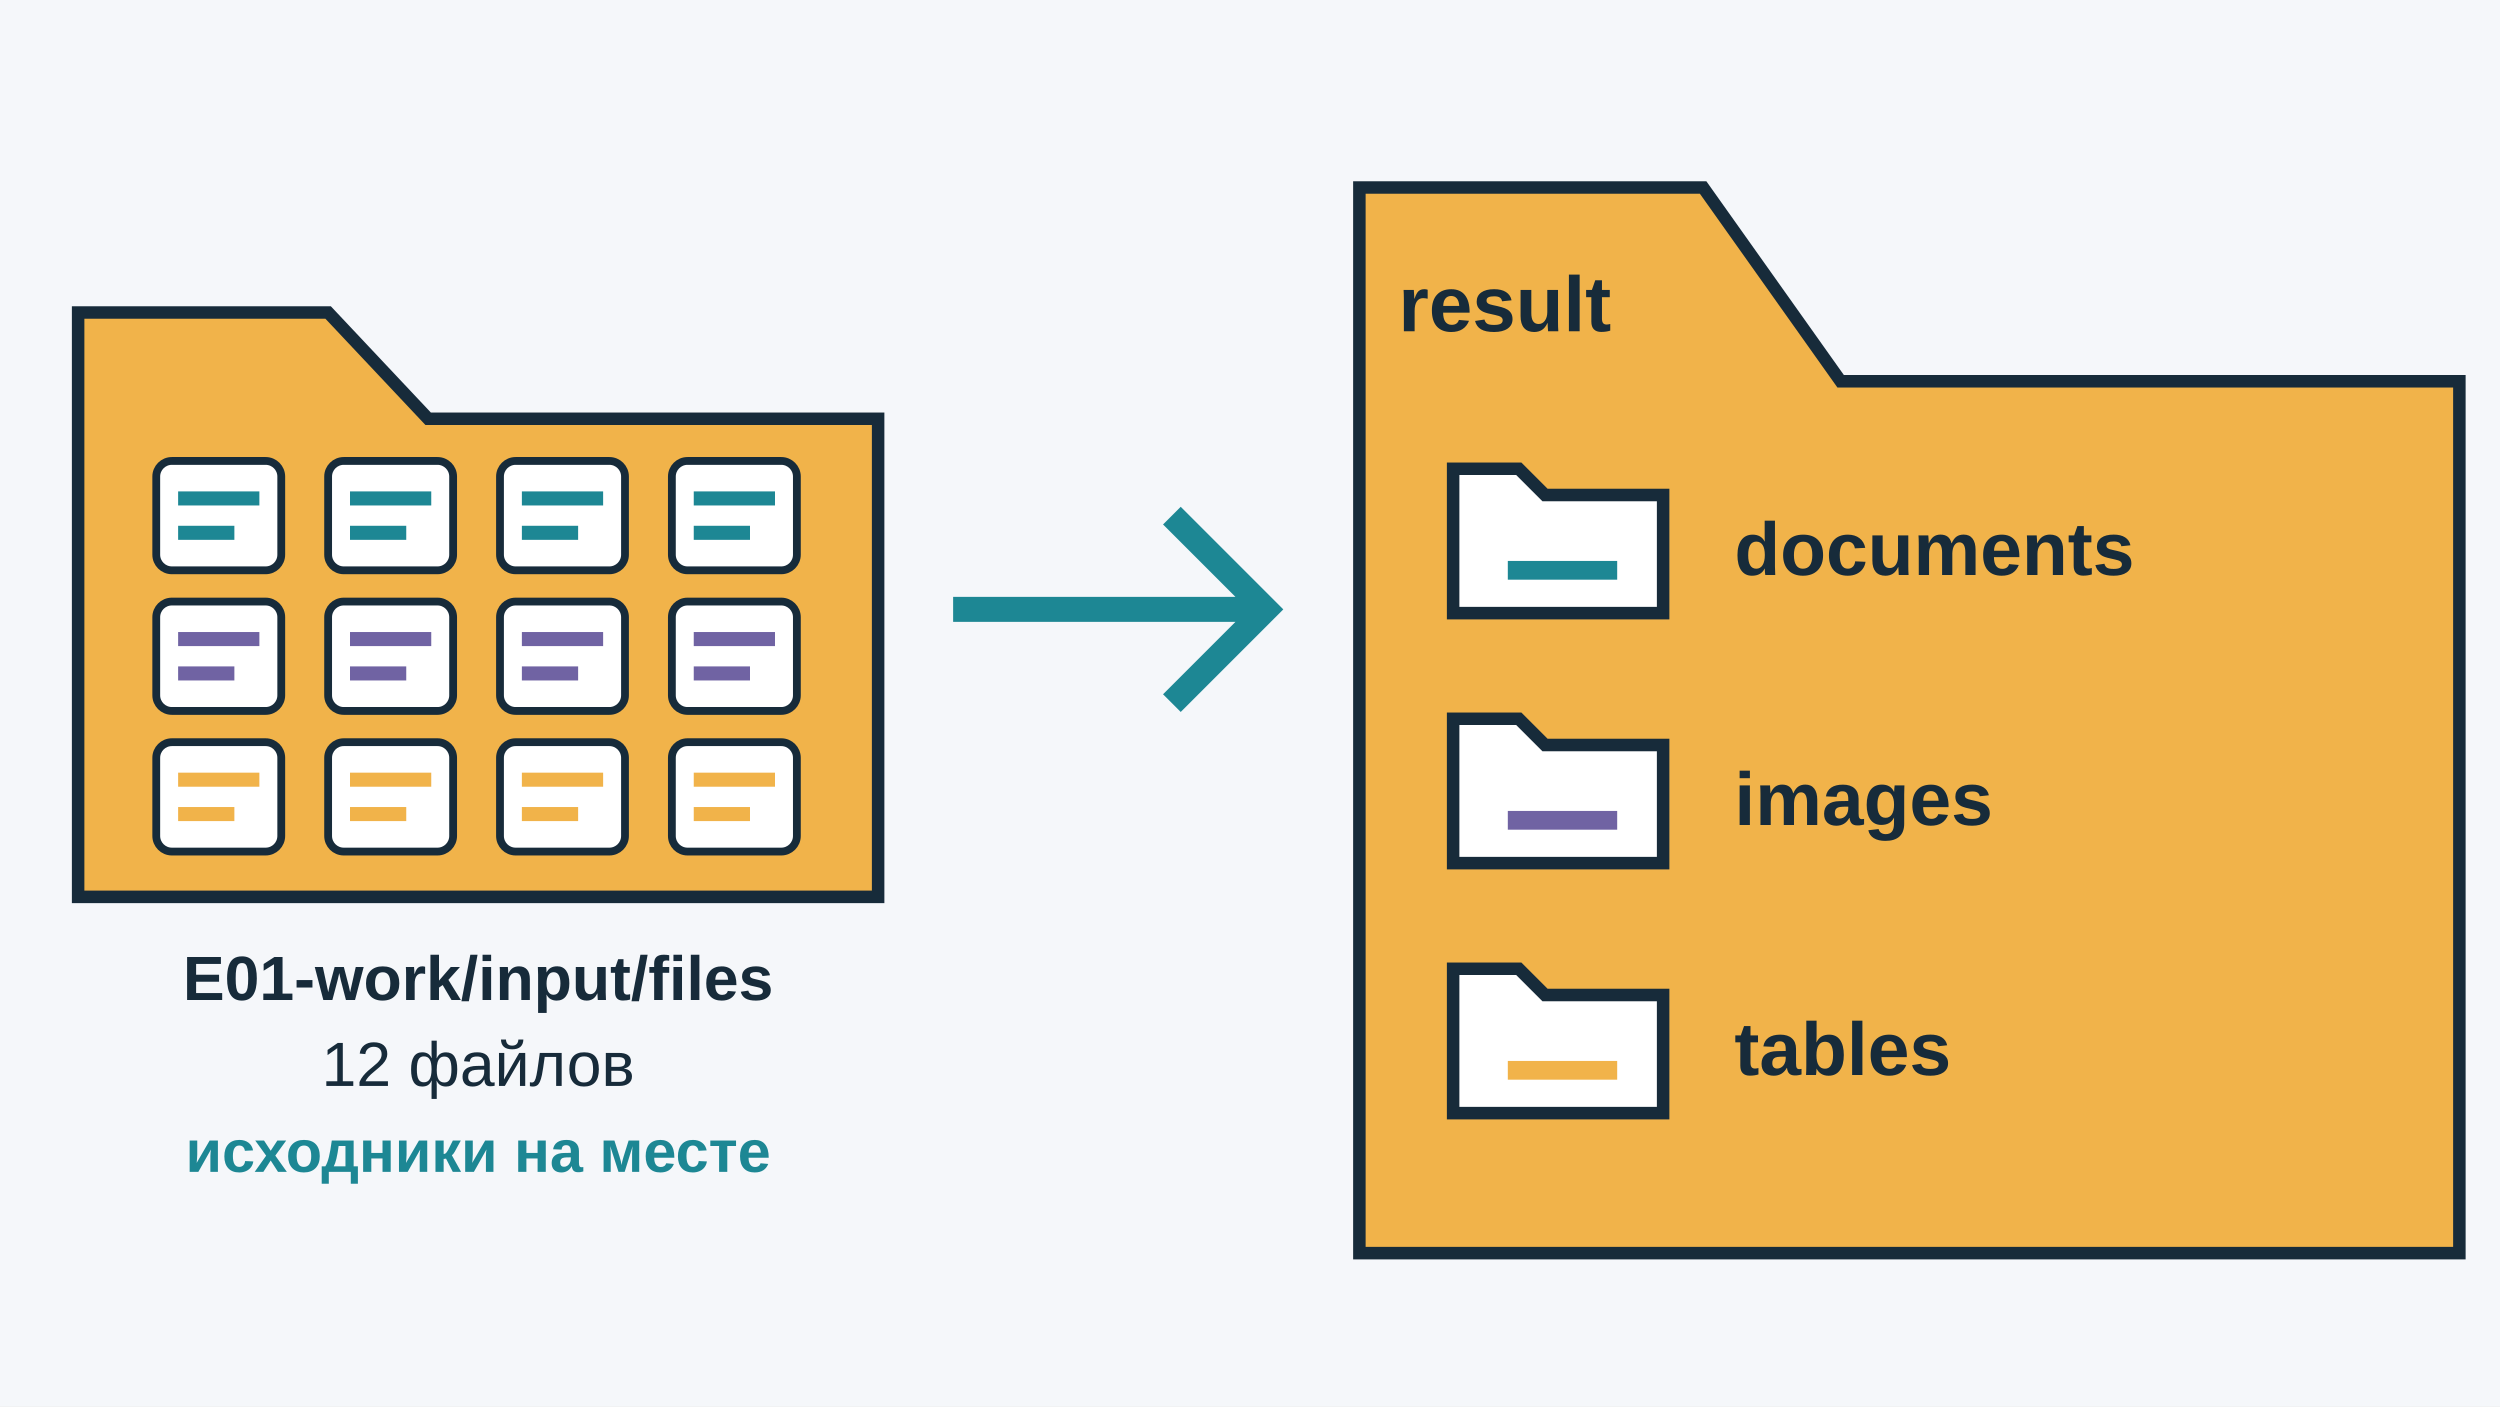
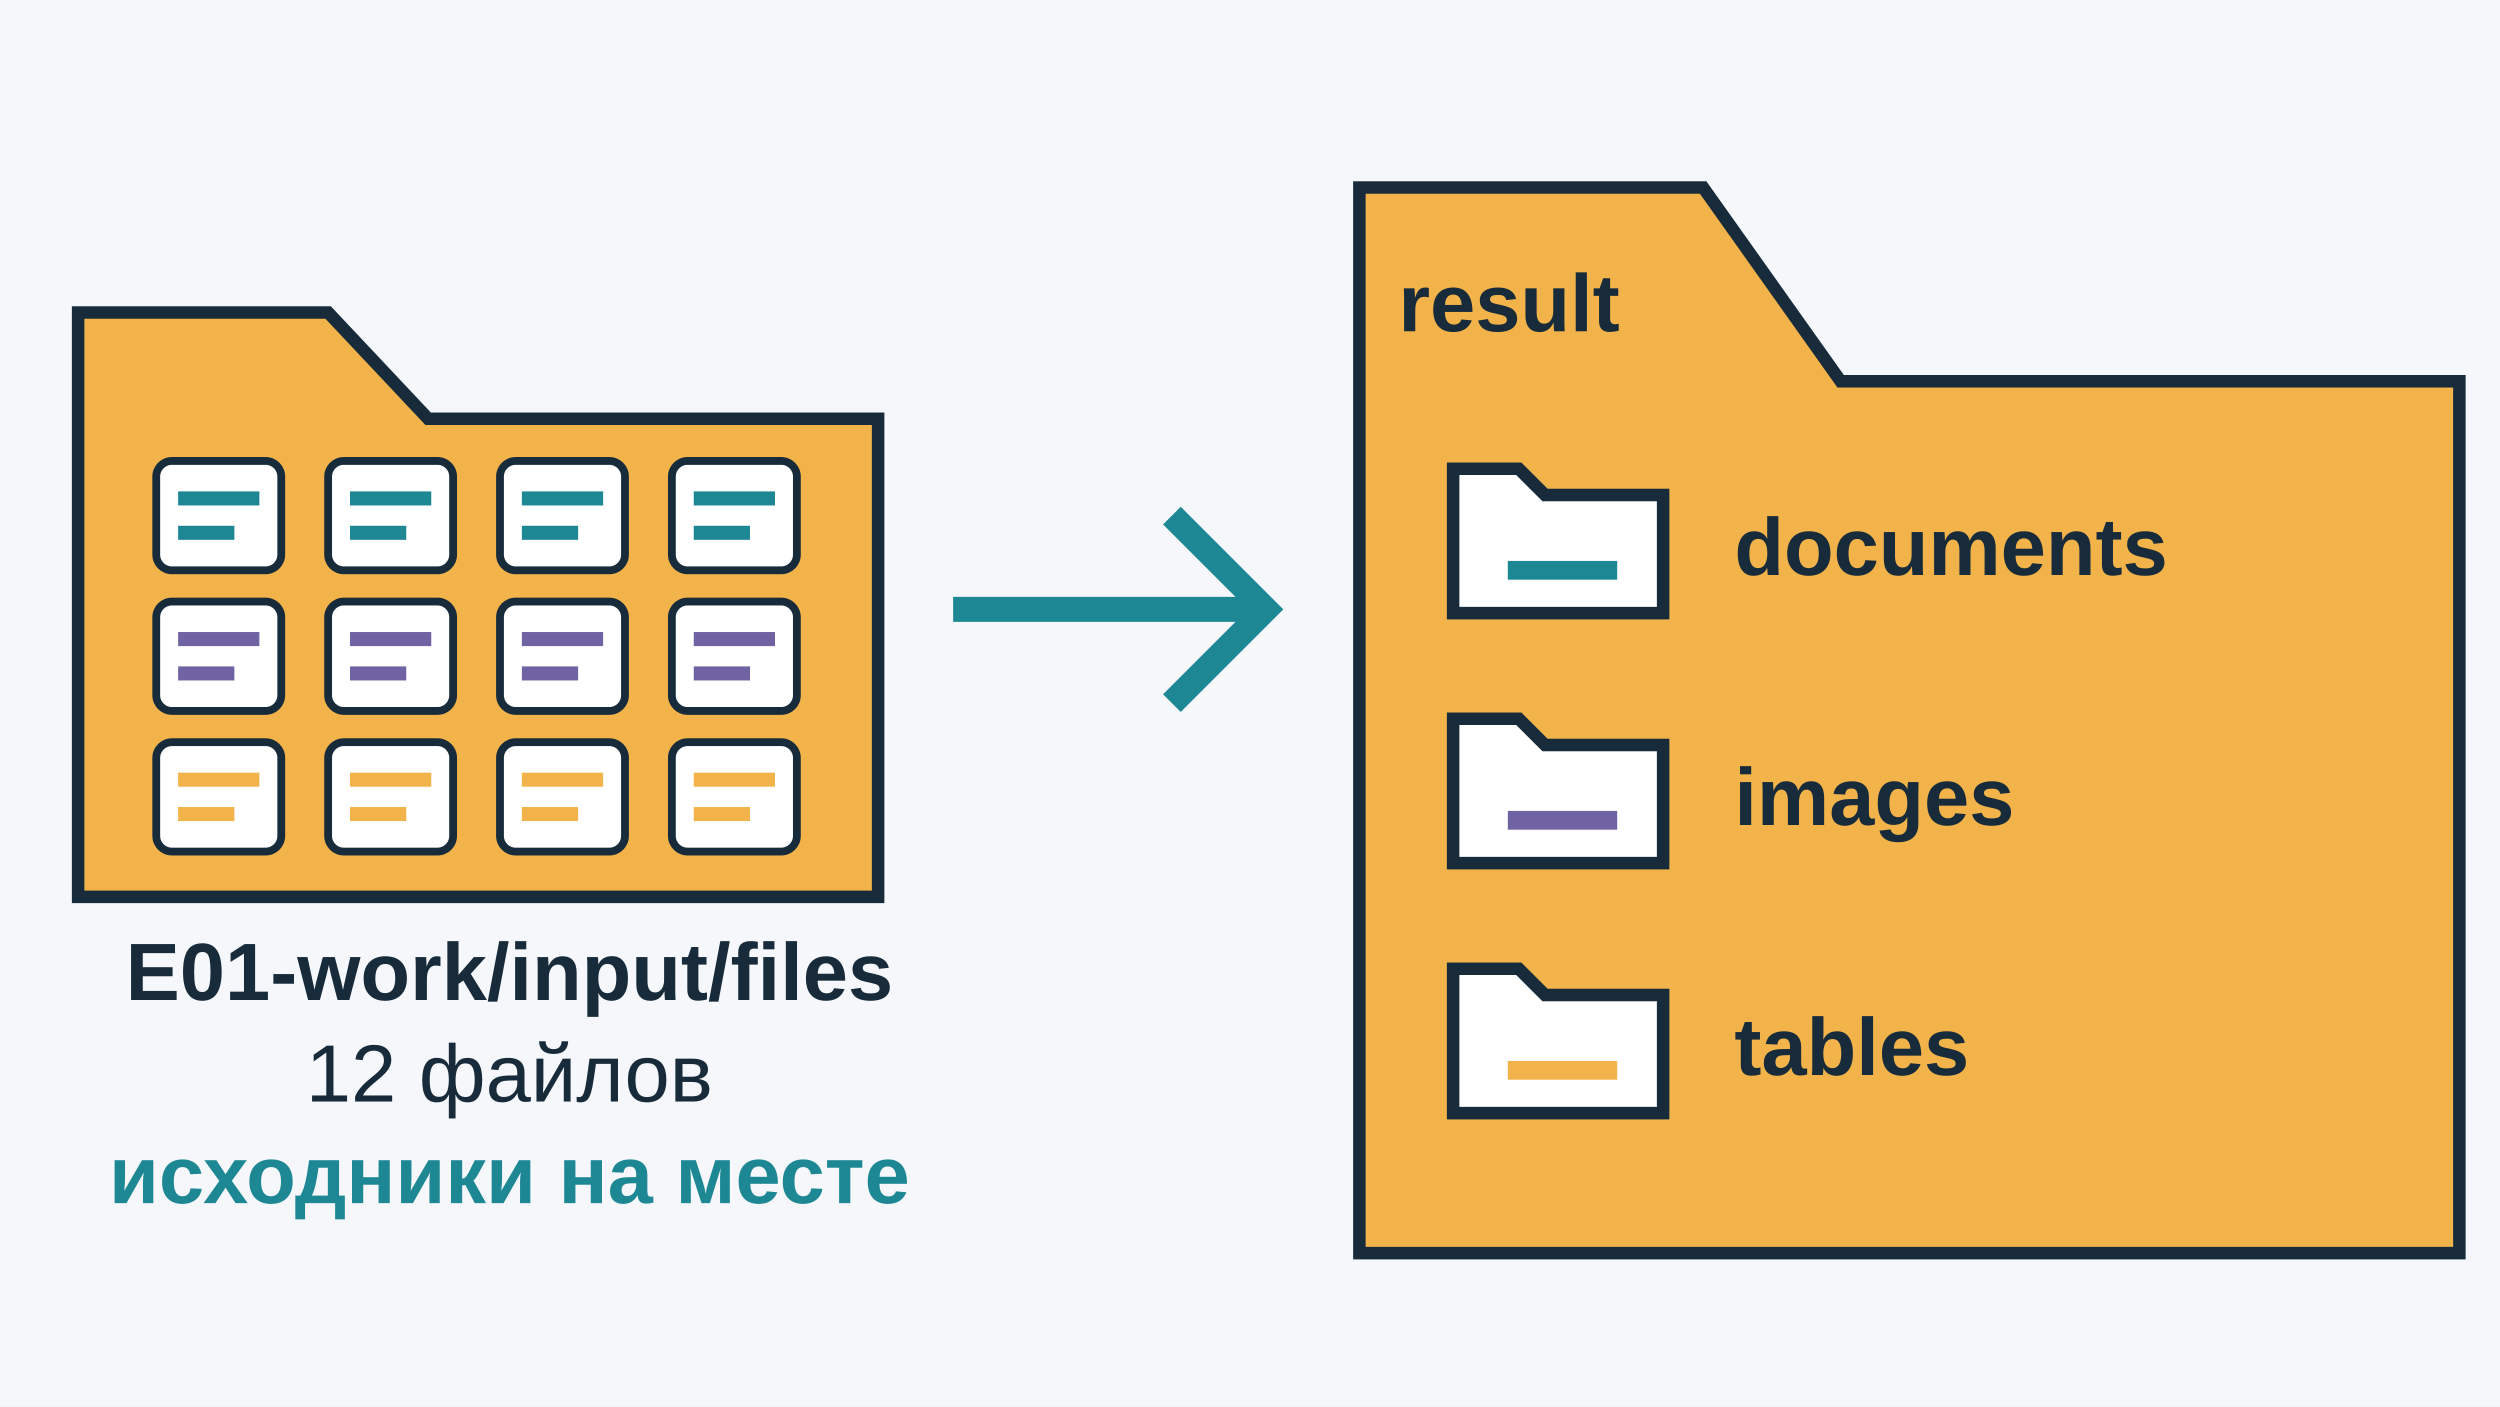
<svg xmlns="http://www.w3.org/2000/svg" width="1600" height="900" viewBox="0 0 1600 900">
  <rect width="1600" height="900" fill="#f5f7fa" />
  <g data-src="folder" transform="translate(-670.0 -21.0) scale(1.6 1.7)">
    <path d="M450 130h100l40 40h180v180H450z" fill="#f1b34a" stroke="#172b3a" stroke-width="8" vector-effect="non-scaling-stroke" />
  </g>
  <rect x="100" y="295" width="80" height="70" rx="10" fill="white" stroke="#172b3a" stroke-width="5" />
  <path d="M114 319h52M114 341h36" stroke="#1d8794" stroke-width="9" />
  <rect x="210" y="295" width="80" height="70" rx="10" fill="white" stroke="#172b3a" stroke-width="5" />
  <path d="M224 319h52M224 341h36" stroke="#1d8794" stroke-width="9" />
  <rect x="320" y="295" width="80" height="70" rx="10" fill="white" stroke="#172b3a" stroke-width="5" />
  <path d="M334 319h52M334 341h36" stroke="#1d8794" stroke-width="9" />
  <rect x="430" y="295" width="80" height="70" rx="10" fill="white" stroke="#172b3a" stroke-width="5" />
  <path d="M444 319h52M444 341h36" stroke="#1d8794" stroke-width="9" />
  <rect x="100" y="385" width="80" height="70" rx="10" fill="white" stroke="#172b3a" stroke-width="5" />
  <path d="M114 409h52M114 431h36" stroke="#7063a3" stroke-width="9" />
  <rect x="210" y="385" width="80" height="70" rx="10" fill="white" stroke="#172b3a" stroke-width="5" />
  <path d="M224 409h52M224 431h36" stroke="#7063a3" stroke-width="9" />
  <rect x="320" y="385" width="80" height="70" rx="10" fill="white" stroke="#172b3a" stroke-width="5" />
  <path d="M334 409h52M334 431h36" stroke="#7063a3" stroke-width="9" />
  <rect x="430" y="385" width="80" height="70" rx="10" fill="white" stroke="#172b3a" stroke-width="5" />
  <path d="M444 409h52M444 431h36" stroke="#7063a3" stroke-width="9" />
  <rect x="100" y="475" width="80" height="70" rx="10" fill="white" stroke="#172b3a" stroke-width="5" />
  <path d="M114 499h52M114 521h36" stroke="#f1b34a" stroke-width="9" />
  <rect x="210" y="475" width="80" height="70" rx="10" fill="white" stroke="#172b3a" stroke-width="5" />
  <path d="M224 499h52M224 521h36" stroke="#f1b34a" stroke-width="9" />
  <rect x="320" y="475" width="80" height="70" rx="10" fill="white" stroke="#172b3a" stroke-width="5" />
  <path d="M334 499h52M334 521h36" stroke="#f1b34a" stroke-width="9" />
  <rect x="430" y="475" width="80" height="70" rx="10" fill="white" stroke="#172b3a" stroke-width="5" />
  <path d="M444 499h52M444 521h36" stroke="#f1b34a" stroke-width="9" />
-   <text x="306" y="640" font-family="Segoe UI, Arial, sans-serif" font-size="40" font-weight="700" fill="#172b3a" text-anchor="middle">E01-work/input/files</text>
-   <text x="306" y="695" font-family="Segoe UI, Arial, sans-serif" font-size="40" font-weight="400" fill="#172b3a" text-anchor="middle">12 файлов</text>
-   <text x="306" y="750" font-family="Segoe UI, Arial, sans-serif" font-size="38" font-weight="600" fill="#1d8794" text-anchor="middle">исходники на месте</text>
+   <text x="326" y="640" font-family="Segoe UI, Arial, sans-serif" font-size="52" font-weight="700" fill="#172b3a" text-anchor="middle">E01-work/input/files</text>
+   <text x="326" y="705" font-family="Segoe UI, Arial, sans-serif" font-size="52" font-weight="400" fill="#172b3a" text-anchor="middle">12 файлов</text>
+   <text x="326" y="770" font-family="Segoe UI, Arial, sans-serif" font-size="52" font-weight="600" fill="#1d8794" text-anchor="middle">исходники на месте</text>
  <g data-src="arrow" transform=" translate(-290.0 150.0) scale(1.0 1.0)">
    <path d="M900 240h200m-60-60 60 60-60 60" fill="none" stroke="#1d8794" stroke-width="16" vector-effect="non-scaling-stroke" />
  </g>
  <g data-src="folder" transform="translate(-120.0 -283.0) scale(2.2 3.1)">
    <path d="M450 130h100l40 40h180v180H450z" fill="#f1b34a" stroke="#172b3a" stroke-width="8" vector-effect="non-scaling-stroke" />
  </g>
-   <text x="895" y="212" font-family="Segoe UI, Arial, sans-serif" font-size="50" font-weight="700" fill="#172b3a" text-anchor="start">result</text>
+   <text x="895" y="212" font-family="Segoe UI, Arial, sans-serif" font-size="52" font-weight="700" fill="#172b3a" text-anchor="start">result</text>
  <g data-src="folder" transform="translate(741.0 245.4) scale(0.42 0.42)">
    <path d="M450 130h100l40 40h180v180H450z" fill="white" stroke="#172b3a" stroke-width="8" vector-effect="non-scaling-stroke" />
  </g>
  <path d="M965 365h70" stroke="#1d8794" stroke-width="12" />
-   <text x="1110" y="368" font-family="Segoe UI, Arial, sans-serif" font-size="48" font-weight="700" fill="#172b3a" text-anchor="start">documents</text>
+   <text x="1110" y="368" font-family="Segoe UI, Arial, sans-serif" font-size="52" font-weight="700" fill="#172b3a" text-anchor="start">documents</text>
  <g data-src="folder" transform="translate(741.0 405.4) scale(0.42 0.42)">
    <path d="M450 130h100l40 40h180v180H450z" fill="white" stroke="#172b3a" stroke-width="8" vector-effect="non-scaling-stroke" />
  </g>
  <path d="M965 525h70" stroke="#7063a3" stroke-width="12" />
-   <text x="1110" y="528" font-family="Segoe UI, Arial, sans-serif" font-size="48" font-weight="700" fill="#172b3a" text-anchor="start">images</text>
+   <text x="1110" y="528" font-family="Segoe UI, Arial, sans-serif" font-size="52" font-weight="700" fill="#172b3a" text-anchor="start">images</text>
  <g data-src="folder" transform="translate(741.0 565.4) scale(0.42 0.42)">
    <path d="M450 130h100l40 40h180v180H450z" fill="white" stroke="#172b3a" stroke-width="8" vector-effect="non-scaling-stroke" />
  </g>
  <path d="M965 685h70" stroke="#f1b34a" stroke-width="12" />
-   <text x="1110" y="688" font-family="Segoe UI, Arial, sans-serif" font-size="48" font-weight="700" fill="#172b3a" text-anchor="start">tables</text>
+   <text x="1110" y="688" font-family="Segoe UI, Arial, sans-serif" font-size="52" font-weight="700" fill="#172b3a" text-anchor="start">tables</text>
</svg>
